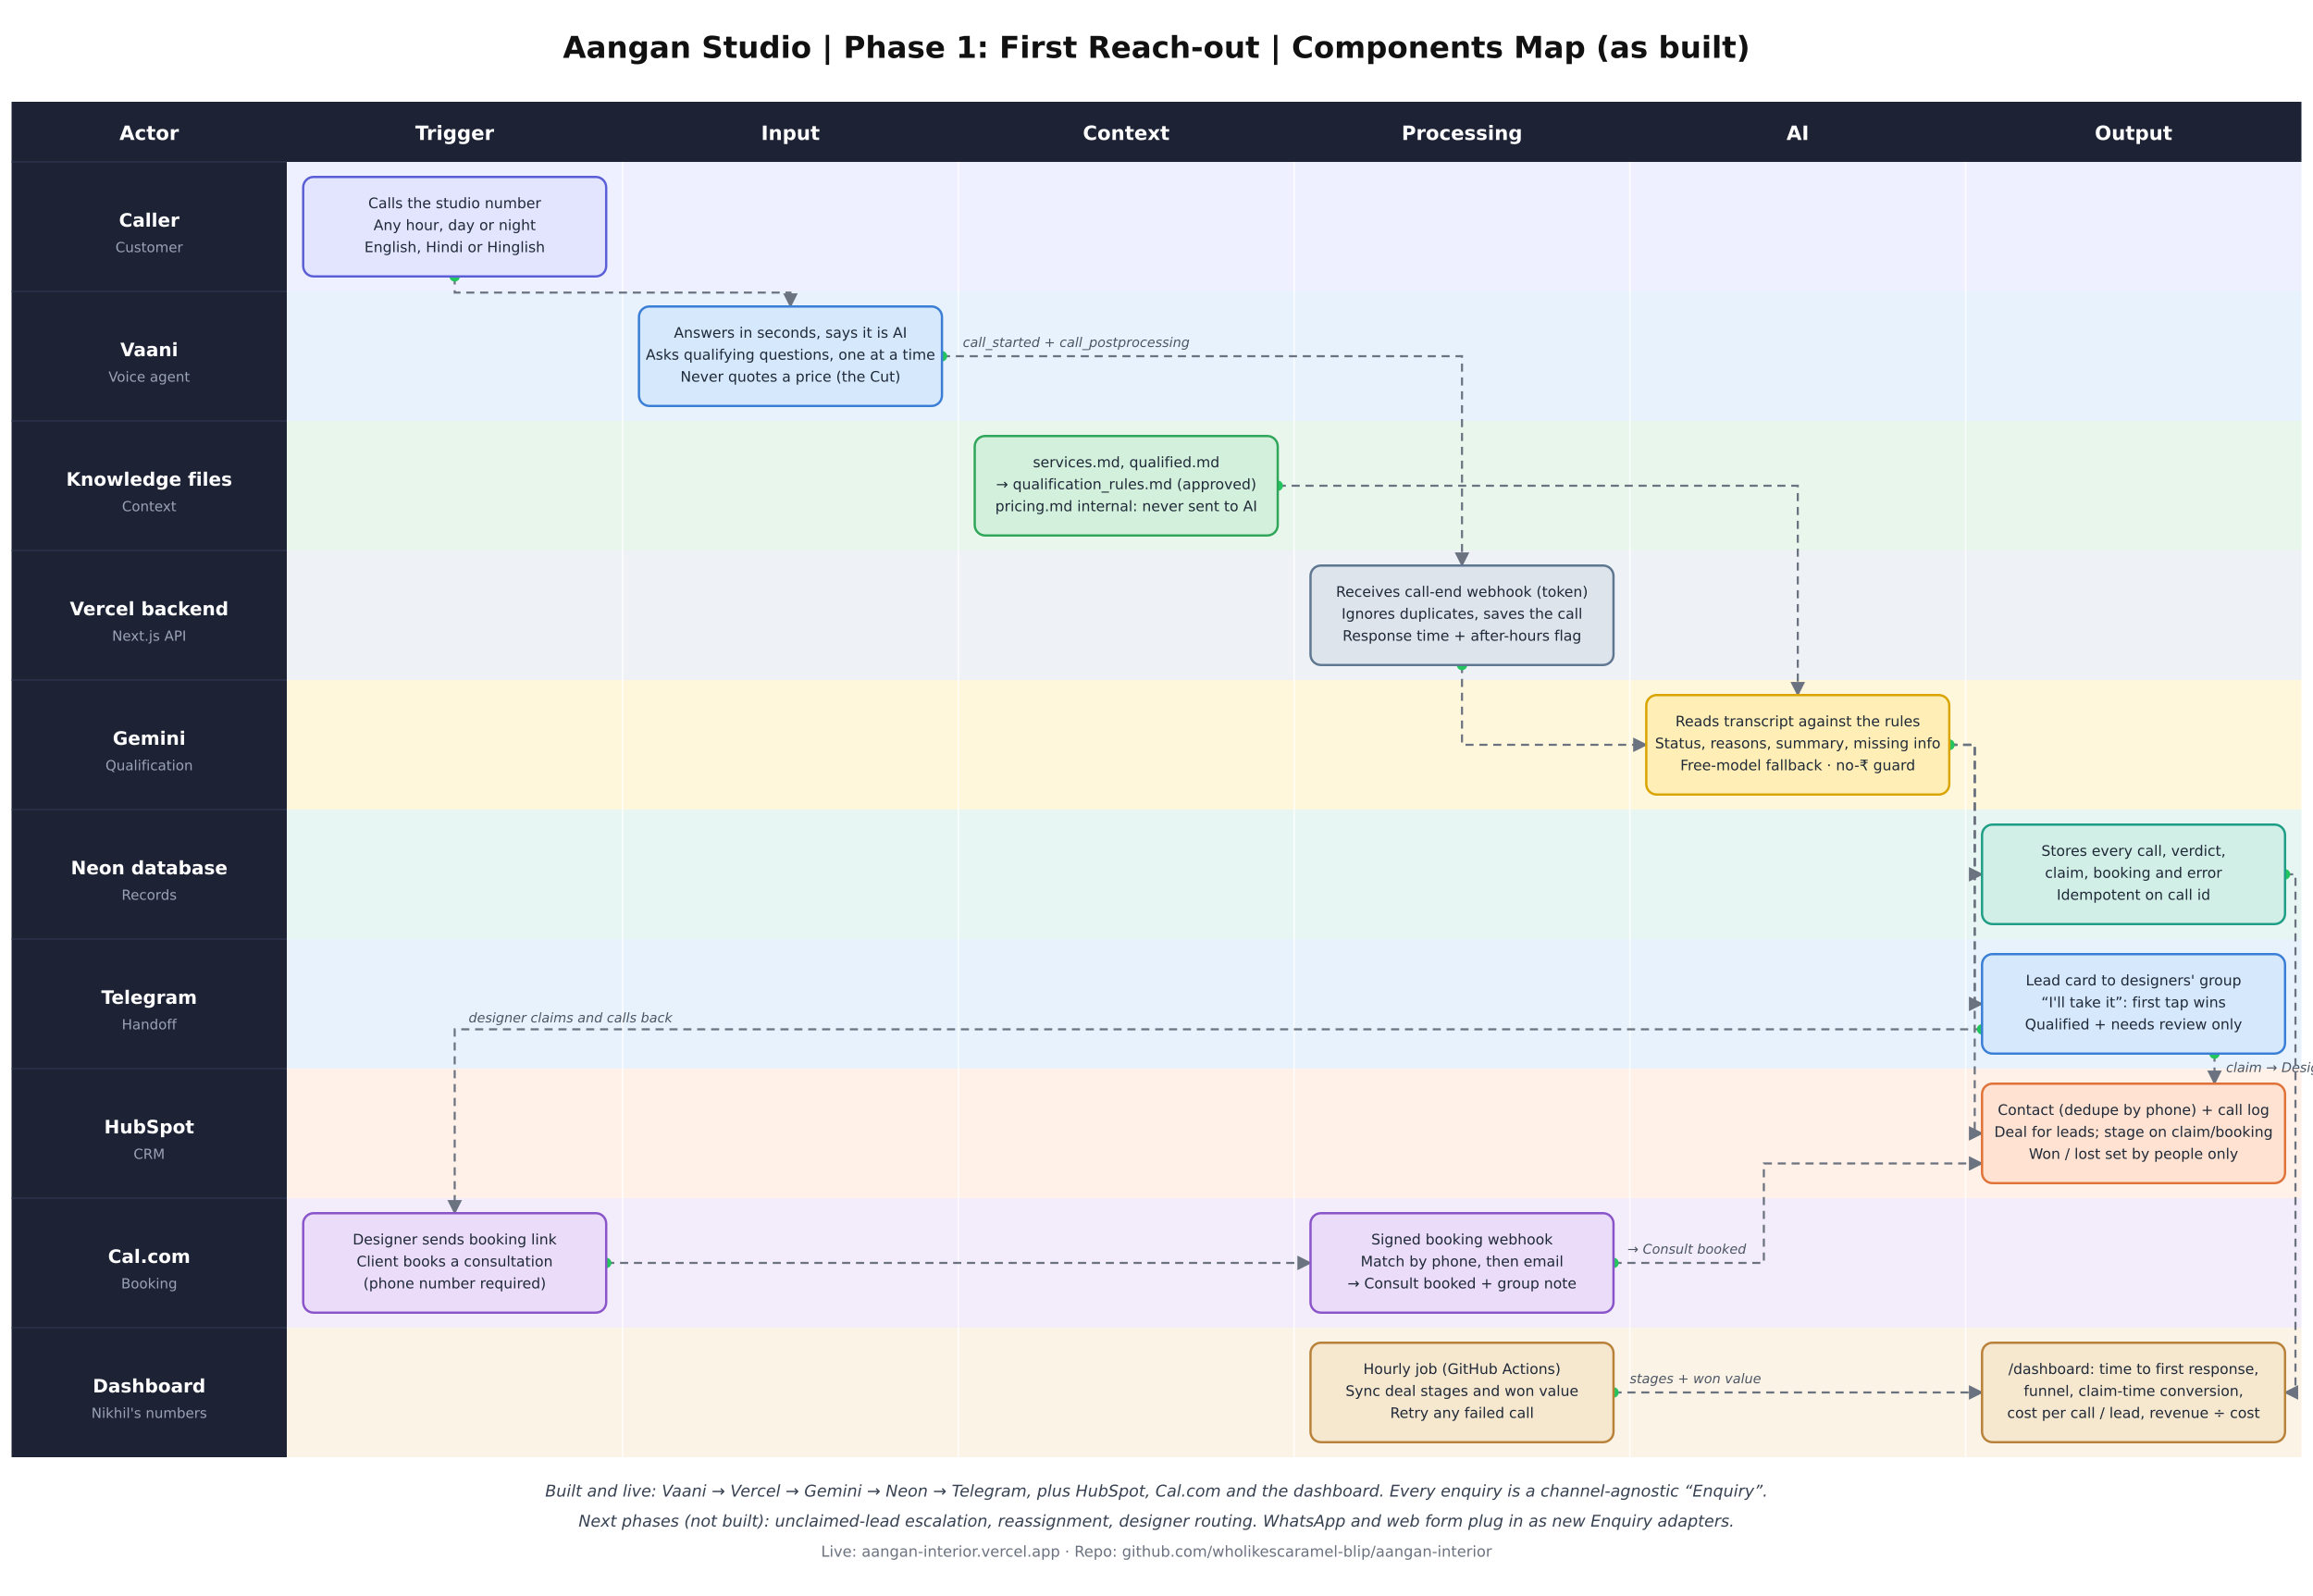
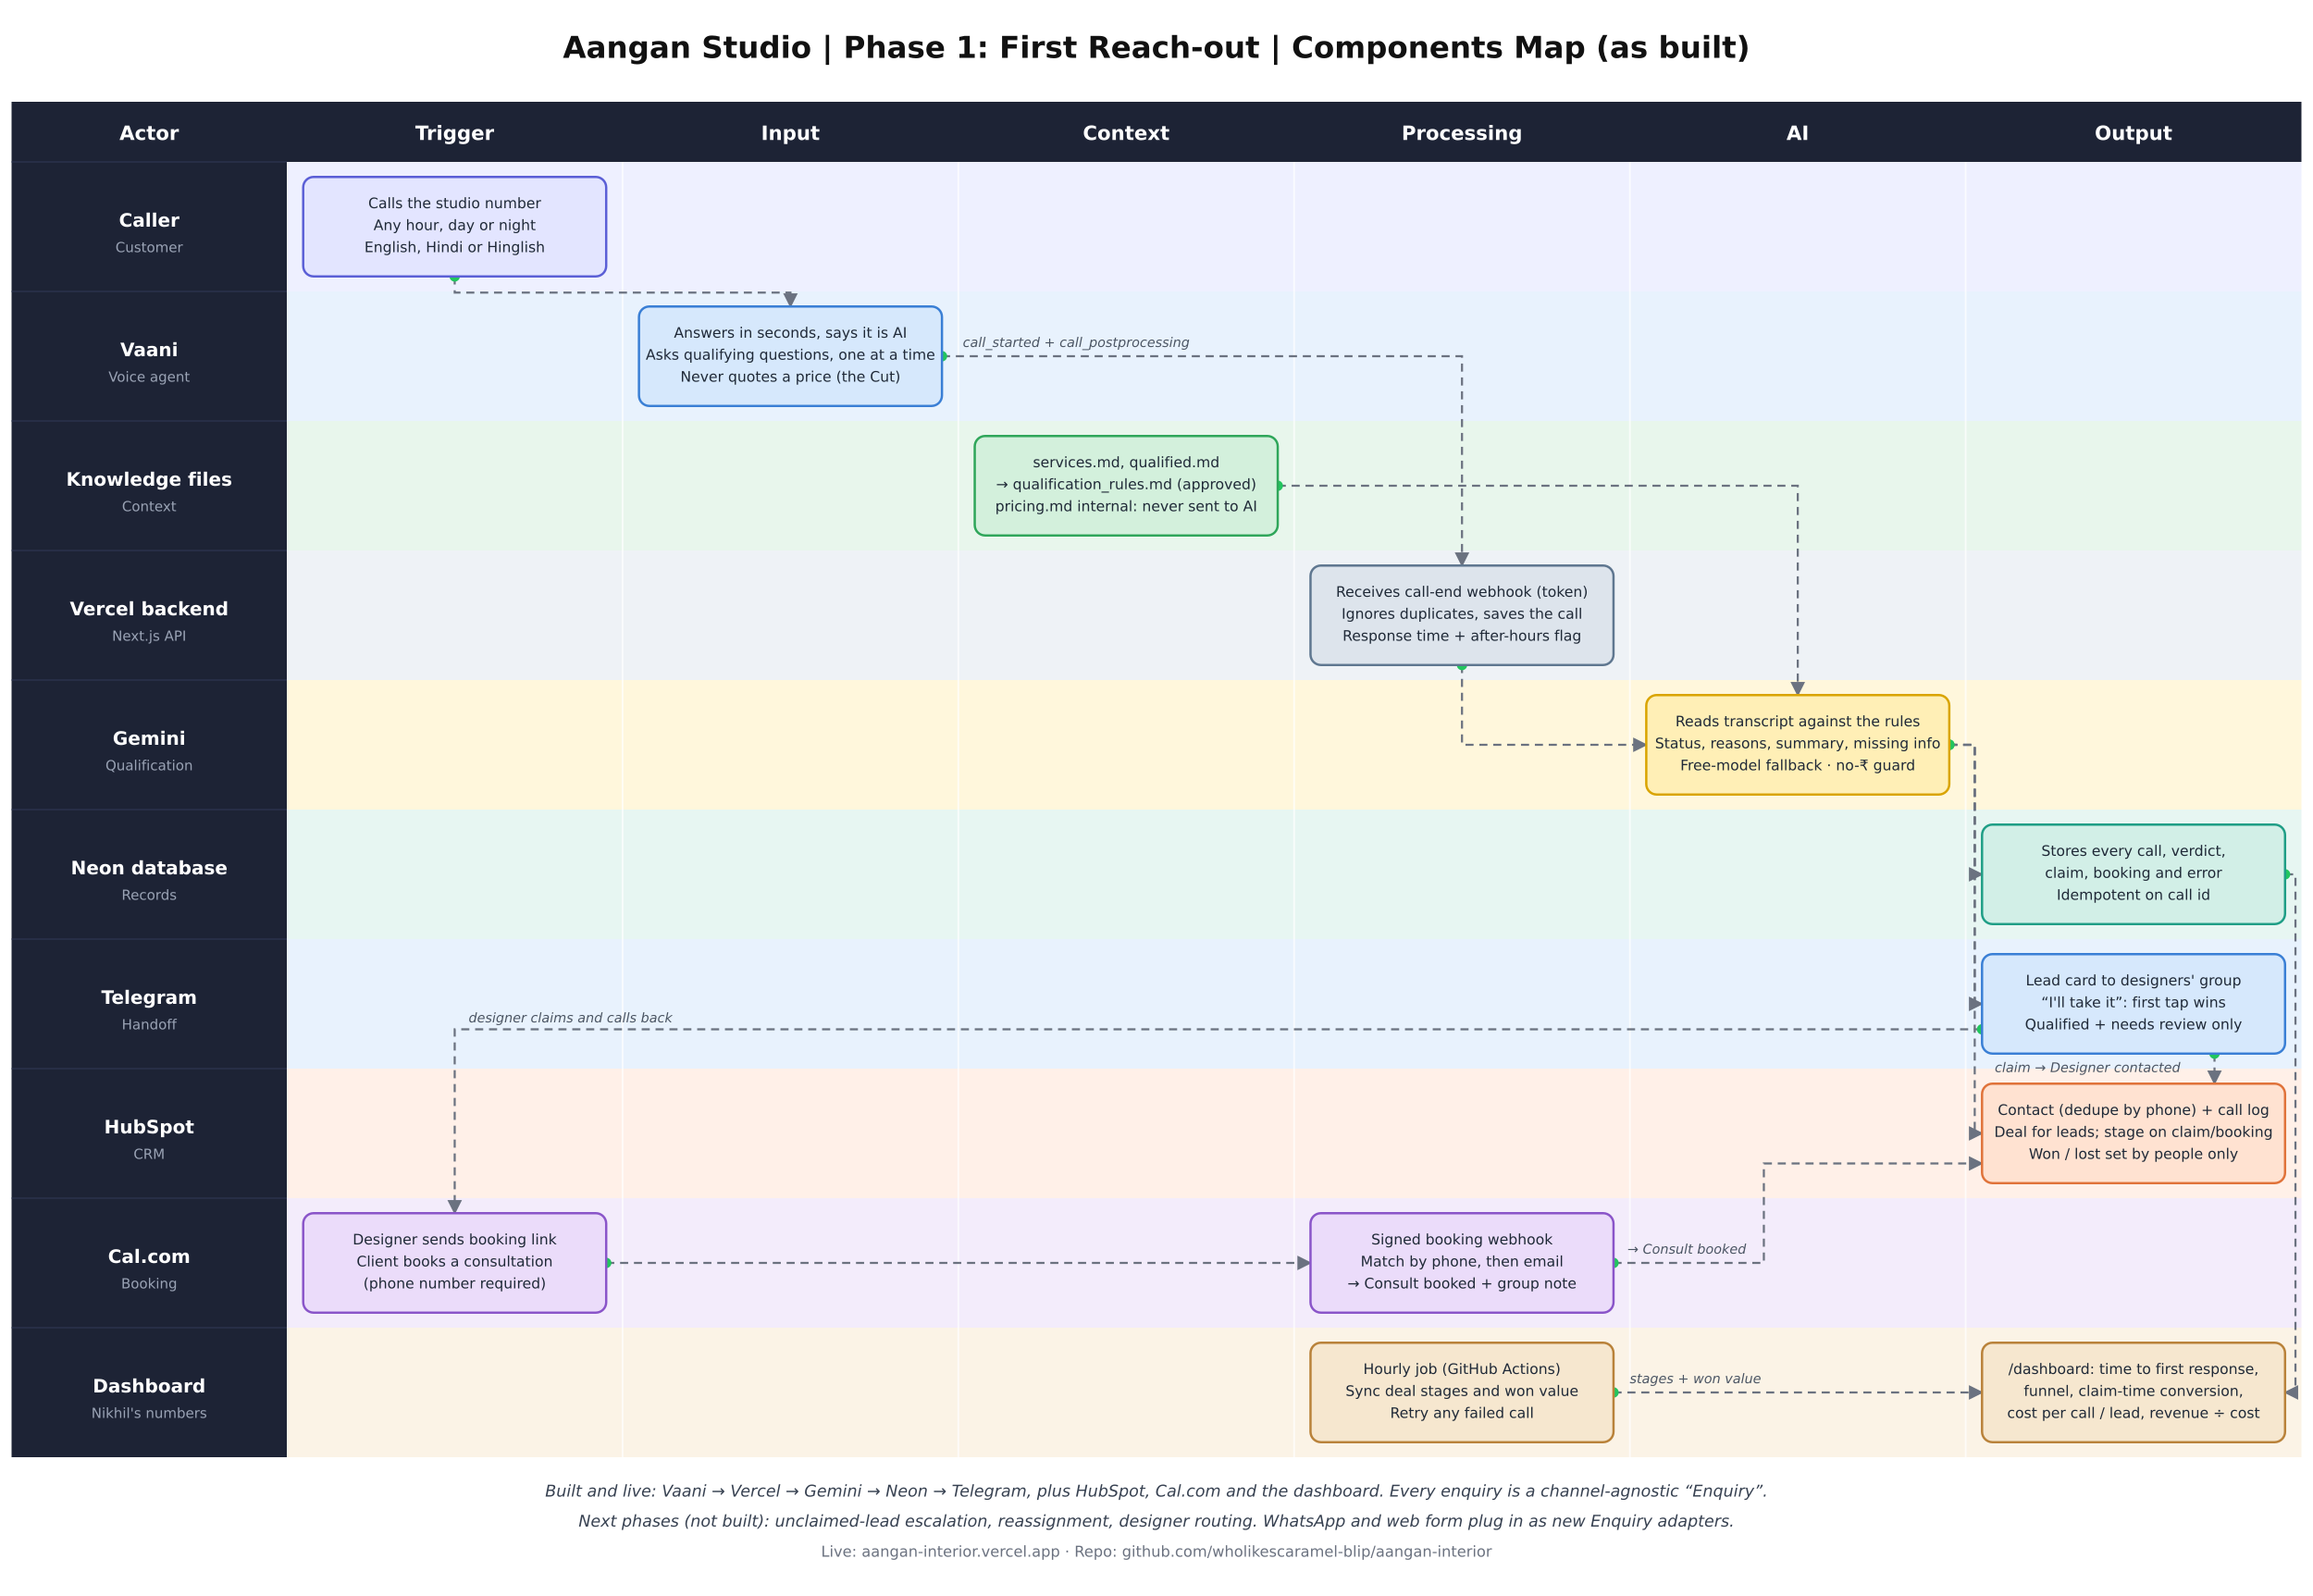
<svg xmlns="http://www.w3.org/2000/svg" viewBox="0 0 2000 1380" width="2000" height="1380" font-family="DejaVu Sans, Segoe UI, Arial, sans-serif">
  <defs>
    <marker id="a" viewBox="0 0 10 10" refX="9" refY="5" markerWidth="7" markerHeight="7" orient="auto">
      <path d="M0,0 L10,5 L0,10 z" fill="#6b7280" />
    </marker>
  </defs>
  <rect width="2000" height="1380" fill="#fff" />
  <text x="1000" y="50" text-anchor="middle" font-size="26" font-weight="700" fill="#111">Aangan Studio  |  Phase 1: First Reach-out  |  Components Map (as built)</text>
  <rect x="10" y="88" width="1980" height="52" fill="#1d2335" />
  <text x="129" y="121" text-anchor="middle" font-size="17" font-weight="700" fill="#fff">Actor</text>
  <text x="393.167" y="121" text-anchor="middle" font-size="17" font-weight="700" fill="#fff">Trigger</text>
  <text x="683.5" y="121" text-anchor="middle" font-size="17" font-weight="700" fill="#fff">Input</text>
  <text x="973.833" y="121" text-anchor="middle" font-size="17" font-weight="700" fill="#fff">Context</text>
  <text x="1264.167" y="121" text-anchor="middle" font-size="17" font-weight="700" fill="#fff">Processing</text>
  <text x="1554.5" y="121" text-anchor="middle" font-size="17" font-weight="700" fill="#fff">AI</text>
  <text x="1844.833" y="121" text-anchor="middle" font-size="17" font-weight="700" fill="#fff">Output</text>
  <rect x="248" y="140" width="1742" height="112" fill="#eef0ff" />
  <rect x="10" y="140" width="238" height="112" fill="#1d2335" />
  <line x1="10" x2="248" y1="140" y2="140" stroke="#2c3550" />
  <text x="129" y="196" text-anchor="middle" font-size="16" font-weight="700" fill="#fff">Caller</text>
  <text x="129" y="218" text-anchor="middle" font-size="12" fill="#9aa3b5">Customer</text>
  <rect x="248" y="252" width="1742" height="112" fill="#e8f2fd" />
  <rect x="10" y="252" width="238" height="112" fill="#1d2335" />
  <line x1="10" x2="248" y1="252" y2="252" stroke="#2c3550" />
  <text x="129" y="308" text-anchor="middle" font-size="16" font-weight="700" fill="#fff">Vaani</text>
  <text x="129" y="330" text-anchor="middle" font-size="12" fill="#9aa3b5">Voice agent</text>
  <rect x="248" y="364" width="1742" height="112" fill="#e8f6ec" />
  <rect x="10" y="364" width="238" height="112" fill="#1d2335" />
  <line x1="10" x2="248" y1="364" y2="364" stroke="#2c3550" />
  <text x="129" y="420" text-anchor="middle" font-size="16" font-weight="700" fill="#fff">Knowledge files</text>
  <text x="129" y="442" text-anchor="middle" font-size="12" fill="#9aa3b5">Context</text>
  <rect x="248" y="476" width="1742" height="112" fill="#eef2f6" />
  <rect x="10" y="476" width="238" height="112" fill="#1d2335" />
  <line x1="10" x2="248" y1="476" y2="476" stroke="#2c3550" />
  <text x="129" y="532" text-anchor="middle" font-size="16" font-weight="700" fill="#fff">Vercel backend</text>
  <text x="129" y="554" text-anchor="middle" font-size="12" fill="#9aa3b5">Next.js API</text>
  <rect x="248" y="588" width="1742" height="112" fill="#fff7dc" />
  <rect x="10" y="588" width="238" height="112" fill="#1d2335" />
  <line x1="10" x2="248" y1="588" y2="588" stroke="#2c3550" />
  <text x="129" y="644" text-anchor="middle" font-size="16" font-weight="700" fill="#fff">Gemini</text>
  <text x="129" y="666" text-anchor="middle" font-size="12" fill="#9aa3b5">Qualification</text>
  <rect x="248" y="700" width="1742" height="112" fill="#e7f6f2" />
  <rect x="10" y="700" width="238" height="112" fill="#1d2335" />
  <line x1="10" x2="248" y1="700" y2="700" stroke="#2c3550" />
  <text x="129" y="756" text-anchor="middle" font-size="16" font-weight="700" fill="#fff">Neon database</text>
  <text x="129" y="778" text-anchor="middle" font-size="12" fill="#9aa3b5">Records</text>
  <rect x="248" y="812" width="1742" height="112" fill="#e8f2fd" />
  <rect x="10" y="812" width="238" height="112" fill="#1d2335" />
  <line x1="10" x2="248" y1="812" y2="812" stroke="#2c3550" />
  <text x="129" y="868" text-anchor="middle" font-size="16" font-weight="700" fill="#fff">Telegram</text>
  <text x="129" y="890" text-anchor="middle" font-size="12" fill="#9aa3b5">Handoff</text>
  <rect x="248" y="924" width="1742" height="112" fill="#fff0e8" />
  <rect x="10" y="924" width="238" height="112" fill="#1d2335" />
  <line x1="10" x2="248" y1="924" y2="924" stroke="#2c3550" />
  <text x="129" y="980" text-anchor="middle" font-size="16" font-weight="700" fill="#fff">HubSpot</text>
  <text x="129" y="1002" text-anchor="middle" font-size="12" fill="#9aa3b5">CRM</text>
  <rect x="248" y="1036" width="1742" height="112" fill="#f3ecfb" />
  <rect x="10" y="1036" width="238" height="112" fill="#1d2335" />
  <line x1="10" x2="248" y1="1036" y2="1036" stroke="#2c3550" />
  <text x="129" y="1092" text-anchor="middle" font-size="16" font-weight="700" fill="#fff">Cal.com</text>
  <text x="129" y="1114" text-anchor="middle" font-size="12" fill="#9aa3b5">Booking</text>
  <rect x="248" y="1148" width="1742" height="112" fill="#fbf3e6" />
  <rect x="10" y="1148" width="238" height="112" fill="#1d2335" />
  <line x1="10" x2="248" y1="1148" y2="1148" stroke="#2c3550" />
  <text x="129" y="1204" text-anchor="middle" font-size="16" font-weight="700" fill="#fff">Dashboard</text>
  <text x="129" y="1226" text-anchor="middle" font-size="12" fill="#9aa3b5">Nikhil's numbers</text>
  <line x1="538.333" x2="538.333" y1="140" y2="1260" stroke="#fff" stroke-width="1.5" opacity=".7" />
  <line x1="828.667" x2="828.667" y1="140" y2="1260" stroke="#fff" stroke-width="1.5" opacity=".7" />
  <line x1="1119" x2="1119" y1="140" y2="1260" stroke="#fff" stroke-width="1.5" opacity=".7" />
  <line x1="1409.333" x2="1409.333" y1="140" y2="1260" stroke="#fff" stroke-width="1.5" opacity=".7" />
  <line x1="1699.667" x2="1699.667" y1="140" y2="1260" stroke="#fff" stroke-width="1.5" opacity=".7" />
  <path d="M393.167,239 L393.167,253 L683.5,253 L683.5,265" fill="none" stroke="#6b7280" stroke-width="1.8" stroke-dasharray="7 5" marker-end="url(#a)" />
  <circle cx="393.167" cy="239" r="4.5" fill="#22c55e" />
  <path d="M814.5,308 L1264.167,308 L1264.167,489" fill="none" stroke="#6b7280" stroke-width="1.8" stroke-dasharray="7 5" marker-end="url(#a)" />
  <circle cx="814.5" cy="308" r="4.5" fill="#22c55e" />
  <text x="832.5" y="300" font-size="11.5" fill="#4b5563" font-style="italic">call_started + call_postprocessing</text>
  <path d="M1104.833,420 L1554.5,420 L1554.5,601" fill="none" stroke="#6b7280" stroke-width="1.8" stroke-dasharray="7 5" marker-end="url(#a)" />
  <circle cx="1104.833" cy="420" r="4.5" fill="#22c55e" />
  <path d="M1264.167,575 L1264.167,644 L1423.5,644" fill="none" stroke="#6b7280" stroke-width="1.8" stroke-dasharray="7 5" marker-end="url(#a)" />
  <circle cx="1264.167" cy="575" r="4.5" fill="#22c55e" />
  <path d="M1685.5,644 L1707.5,644 L1707.5,756 L1713.833,756" fill="none" stroke="#6b7280" stroke-width="1.8" stroke-dasharray="7 5" marker-end="url(#a)" />
  <circle cx="1685.5" cy="644" r="4.5" fill="#22c55e" />
  <path d="M1685.5,644 L1707.5,644 L1707.5,868 L1713.833,868" fill="none" stroke="#6b7280" stroke-width="1.8" stroke-dasharray="7 5" marker-end="url(#a)" />
  <circle cx="1685.5" cy="644" r="4.5" fill="#22c55e" />
  <path d="M1685.5,644 L1707.5,644 L1707.5,980 L1713.833,980" fill="none" stroke="#6b7280" stroke-width="1.8" stroke-dasharray="7 5" marker-end="url(#a)" />
  <circle cx="1685.5" cy="644" r="4.5" fill="#22c55e" />
  <path d="M1914.833,911 L1914.833,937" fill="none" stroke="#6b7280" stroke-width="1.8" stroke-dasharray="7 5" marker-end="url(#a)" />
  <circle cx="1914.833" cy="911" r="4.5" fill="#22c55e" />
-   <text x="1924.833" y="927" font-size="11.5" fill="#4b5563" font-style="italic">claim → Designer contacted</text>
+   <text x="1724.833" y="927" font-size="11.5" fill="#4b5563" font-style="italic">claim → Designer contacted</text>
  <path d="M1713.833,890 L393.167,890 L393.167,1049" fill="none" stroke="#6b7280" stroke-width="1.8" stroke-dasharray="7 5" marker-end="url(#a)" />
  <circle cx="1713.833" cy="890" r="4.5" fill="#22c55e" />
  <text x="405.167" y="884" font-size="11.5" fill="#4b5563" font-style="italic">designer claims and calls back</text>
  <path d="M524.167,1092 L1133.167,1092" fill="none" stroke="#6b7280" stroke-width="1.8" stroke-dasharray="7 5" marker-end="url(#a)" />
  <circle cx="524.167" cy="1092" r="4.5" fill="#22c55e" />
  <path d="M1395.167,1092 L1525.167,1092 L1525.167,1006 L1713.833,1006" fill="none" stroke="#6b7280" stroke-width="1.8" stroke-dasharray="7 5" marker-end="url(#a)" />
  <circle cx="1395.167" cy="1092" r="4.5" fill="#22c55e" />
  <text x="1407.167" y="1084" font-size="11.5" fill="#4b5563" font-style="italic">→ Consult booked</text>
  <path d="M1395.167,1204 L1713.833,1204" fill="none" stroke="#6b7280" stroke-width="1.8" stroke-dasharray="7 5" marker-end="url(#a)" />
  <circle cx="1395.167" cy="1204" r="4.5" fill="#22c55e" />
  <text x="1409.167" y="1196" font-size="11.5" fill="#4b5563" font-style="italic">stages + won value</text>
  <path d="M1975.833,756 L1984.833,756 L1984.833,1204 L1975.833,1204" fill="none" stroke="#6b7280" stroke-width="1.8" stroke-dasharray="7 5" marker-end="url(#a)" />
  <circle cx="1975.833" cy="756" r="4.5" fill="#22c55e" />
  <rect x="262.167" y="153" width="262" height="86" rx="9" fill="#e3e5ff" stroke="#5b5fd6" stroke-width="2" />
  <text x="393.167" y="180" text-anchor="middle" font-size="12.5" fill="#1f2937">Calls the studio number</text>
  <text x="393.167" y="199" text-anchor="middle" font-size="12.5" fill="#1f2937">Any hour, day or night</text>
  <text x="393.167" y="218" text-anchor="middle" font-size="12.5" fill="#1f2937">English, Hindi or Hinglish</text>
  <rect x="552.5" y="265" width="262" height="86" rx="9" fill="#d6e8fc" stroke="#3a7fd5" stroke-width="2" />
  <text x="683.5" y="292" text-anchor="middle" font-size="12.5" fill="#1f2937">Answers in seconds, says it is AI</text>
  <text x="683.5" y="311" text-anchor="middle" font-size="12.5" fill="#1f2937">Asks qualifying questions, one at a time</text>
  <text x="683.5" y="330" text-anchor="middle" font-size="12.5" fill="#1f2937">Never quotes a price (the Cut)</text>
  <rect x="842.833" y="377" width="262" height="86" rx="9" fill="#d3f0dc" stroke="#2fa65a" stroke-width="2" />
  <text x="973.833" y="404" text-anchor="middle" font-size="12.5" fill="#1f2937">services.md, qualified.md</text>
  <text x="973.833" y="423" text-anchor="middle" font-size="12.5" fill="#1f2937">→ qualification_rules.md (approved)</text>
  <text x="973.833" y="442" text-anchor="middle" font-size="12.5" fill="#1f2937">pricing.md internal: never sent to AI</text>
  <rect x="1133.167" y="489" width="262" height="86" rx="9" fill="#dde4ec" stroke="#5f7790" stroke-width="2" />
  <text x="1264.167" y="516" text-anchor="middle" font-size="12.5" fill="#1f2937">Receives call-end webhook (token)</text>
  <text x="1264.167" y="535" text-anchor="middle" font-size="12.5" fill="#1f2937">Ignores duplicates, saves the call</text>
  <text x="1264.167" y="554" text-anchor="middle" font-size="12.5" fill="#1f2937">Response time + after-hours flag</text>
  <rect x="1423.5" y="601" width="262" height="86" rx="9" fill="#ffefb6" stroke="#d9a400" stroke-width="2" />
  <text x="1554.5" y="628" text-anchor="middle" font-size="12.5" fill="#1f2937">Reads transcript against the rules</text>
  <text x="1554.5" y="647" text-anchor="middle" font-size="12.5" fill="#1f2937">Status, reasons, summary, missing info</text>
  <text x="1554.5" y="666" text-anchor="middle" font-size="12.5" fill="#1f2937">Free-model fallback · no-₹ guard</text>
  <rect x="1713.833" y="713" width="262" height="86" rx="9" fill="#d2efe7" stroke="#1f9e86" stroke-width="2" />
  <text x="1844.833" y="740" text-anchor="middle" font-size="12.5" fill="#1f2937">Stores every call, verdict,</text>
  <text x="1844.833" y="759" text-anchor="middle" font-size="12.5" fill="#1f2937">claim, booking and error</text>
  <text x="1844.833" y="778" text-anchor="middle" font-size="12.5" fill="#1f2937">Idempotent on call id</text>
  <rect x="1713.833" y="825" width="262" height="86" rx="9" fill="#d6e8fc" stroke="#3a7fd5" stroke-width="2" />
  <text x="1844.833" y="852" text-anchor="middle" font-size="12.5" fill="#1f2937">Lead card to designers' group</text>
  <text x="1844.833" y="871" text-anchor="middle" font-size="12.5" fill="#1f2937">“I'll take it”: first tap wins</text>
  <text x="1844.833" y="890" text-anchor="middle" font-size="12.5" fill="#1f2937">Qualified + needs review only</text>
  <rect x="1713.833" y="937" width="262" height="86" rx="9" fill="#ffe2d1" stroke="#e0733a" stroke-width="2" />
  <text x="1844.833" y="964" text-anchor="middle" font-size="12.5" fill="#1f2937">Contact (dedupe by phone) + call log</text>
  <text x="1844.833" y="983" text-anchor="middle" font-size="12.5" fill="#1f2937">Deal for leads; stage on claim/booking</text>
  <text x="1844.833" y="1002" text-anchor="middle" font-size="12.5" fill="#1f2937">Won / lost set by people only</text>
  <rect x="262.167" y="1049" width="262" height="86" rx="9" fill="#ebdcfa" stroke="#8a55c9" stroke-width="2" />
  <text x="393.167" y="1076" text-anchor="middle" font-size="12.5" fill="#1f2937">Designer sends booking link</text>
  <text x="393.167" y="1095" text-anchor="middle" font-size="12.5" fill="#1f2937">Client books a consultation</text>
  <text x="393.167" y="1114" text-anchor="middle" font-size="12.5" fill="#1f2937">(phone number required)</text>
  <rect x="1133.167" y="1049" width="262" height="86" rx="9" fill="#ebdcfa" stroke="#8a55c9" stroke-width="2" />
  <text x="1264.167" y="1076" text-anchor="middle" font-size="12.5" fill="#1f2937">Signed booking webhook</text>
  <text x="1264.167" y="1095" text-anchor="middle" font-size="12.5" fill="#1f2937">Match by phone, then email</text>
  <text x="1264.167" y="1114" text-anchor="middle" font-size="12.5" fill="#1f2937">→ Consult booked + group note</text>
  <rect x="1133.167" y="1161" width="262" height="86" rx="9" fill="#f6e7cf" stroke="#b9823a" stroke-width="2" />
  <text x="1264.167" y="1188" text-anchor="middle" font-size="12.5" fill="#1f2937">Hourly job (GitHub Actions)</text>
  <text x="1264.167" y="1207" text-anchor="middle" font-size="12.5" fill="#1f2937">Sync deal stages and won value</text>
  <text x="1264.167" y="1226" text-anchor="middle" font-size="12.5" fill="#1f2937">Retry any failed call</text>
  <rect x="1713.833" y="1161" width="262" height="86" rx="9" fill="#f6e7cf" stroke="#b9823a" stroke-width="2" />
  <text x="1844.833" y="1188" text-anchor="middle" font-size="12.5" fill="#1f2937">/dashboard: time to first response,</text>
  <text x="1844.833" y="1207" text-anchor="middle" font-size="12.5" fill="#1f2937">funnel, claim-time conversion,</text>
  <text x="1844.833" y="1226" text-anchor="middle" font-size="12.5" fill="#1f2937">cost per call / lead, revenue ÷ cost</text>
  <text x="1000" y="1294" text-anchor="middle" font-size="14" font-style="italic" fill="#374151">Built and live: Vaani → Vercel → Gemini → Neon → Telegram, plus HubSpot, Cal.com and the dashboard. Every enquiry is a channel-agnostic “Enquiry”.</text>
  <text x="1000" y="1320" text-anchor="middle" font-size="14" font-style="italic" fill="#374151">Next phases (not built): unclaimed-lead escalation, reassignment, designer routing. WhatsApp and web form plug in as new Enquiry adapters.</text>
  <text x="1000" y="1346" text-anchor="middle" font-size="13" fill="#6b7280">Live: aangan-interior.vercel.app  ·  Repo: github.com/wholikescaramel-blip/aangan-interior</text>
</svg>
